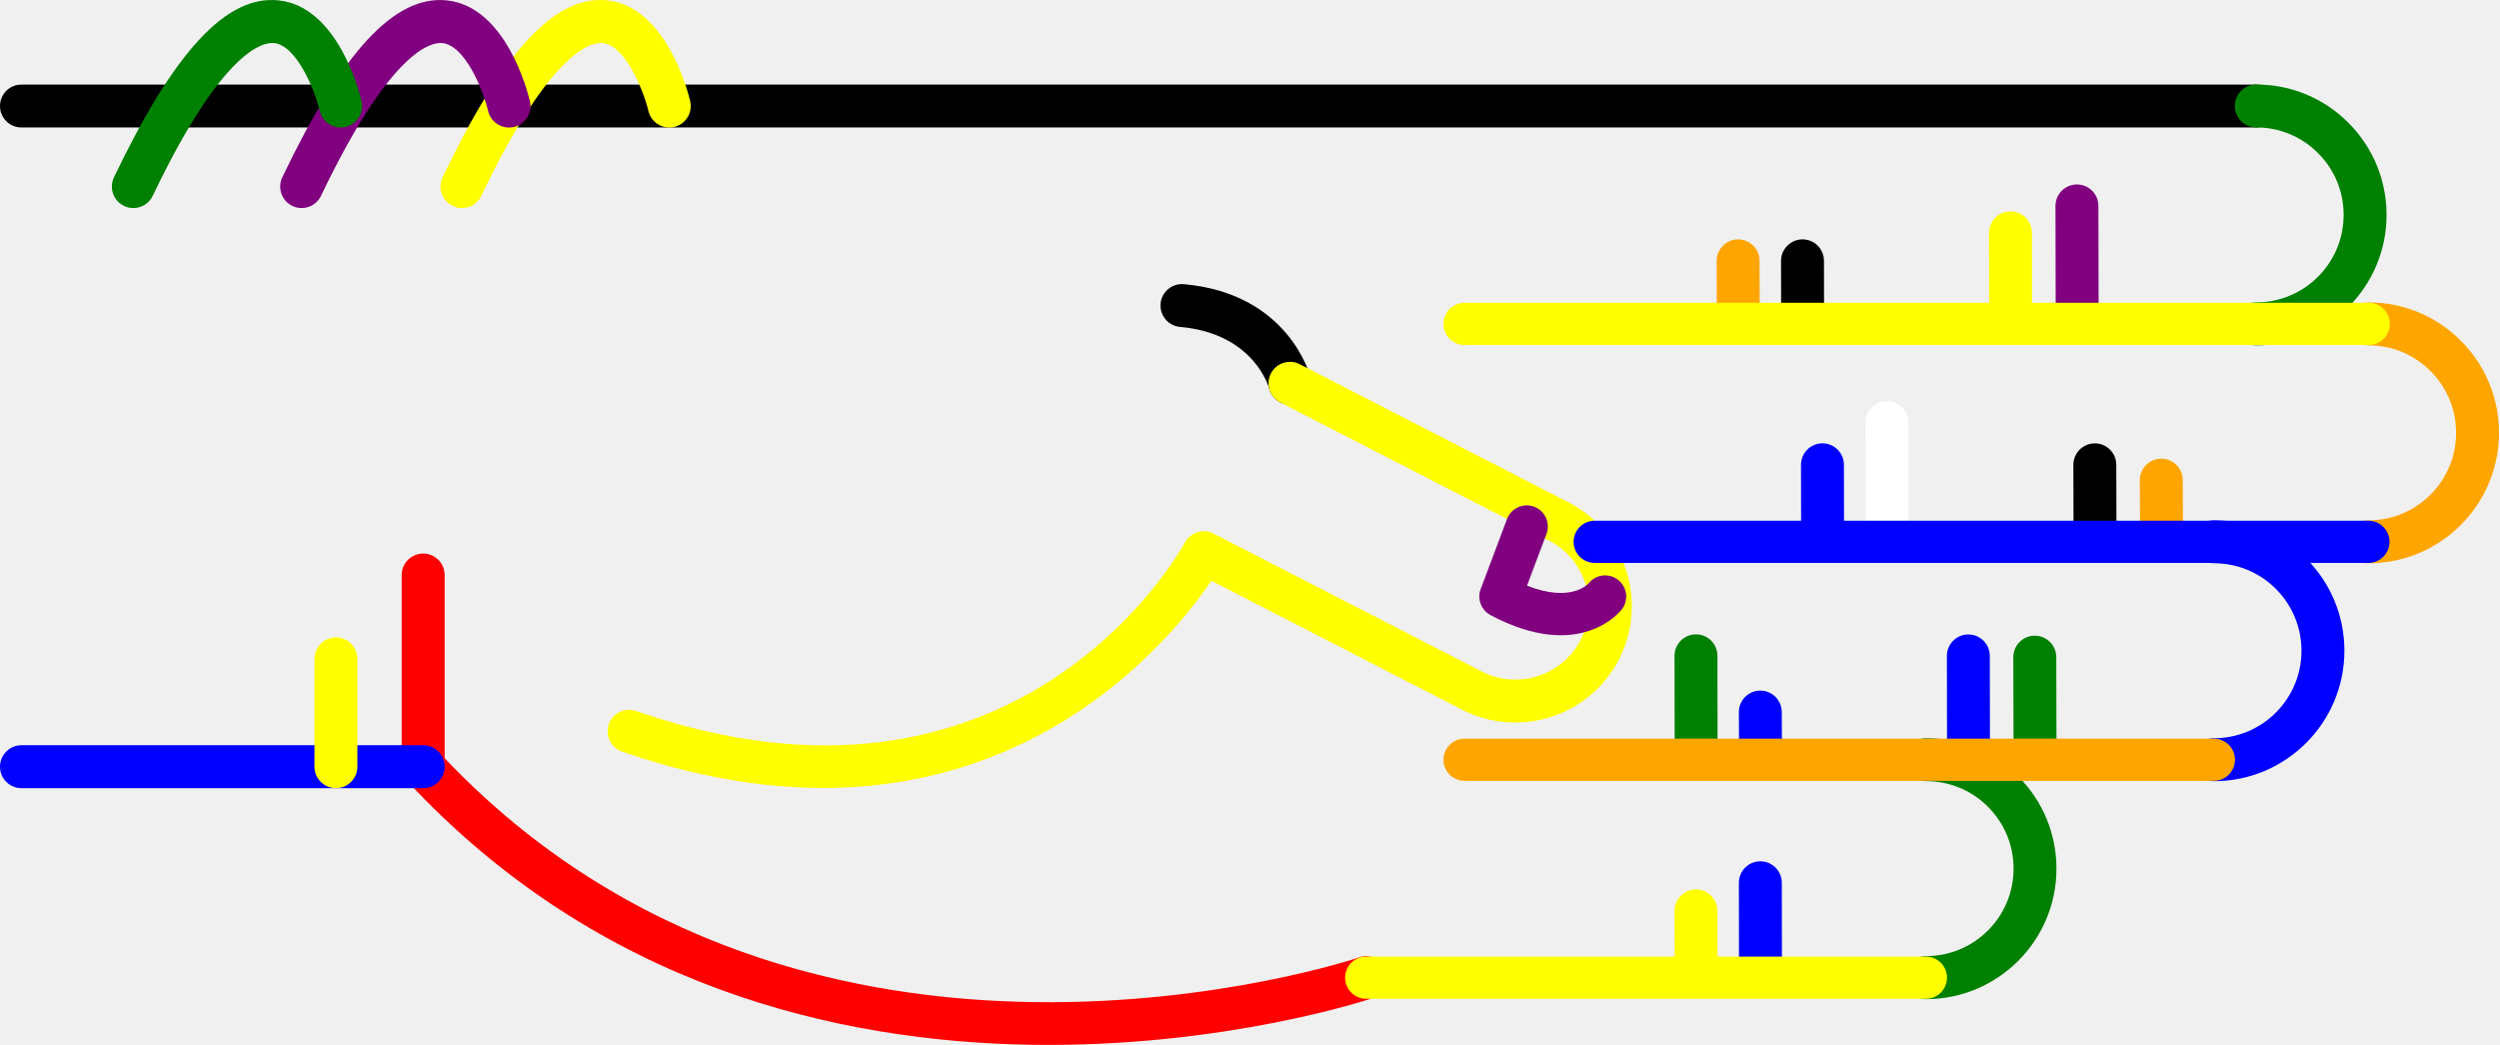
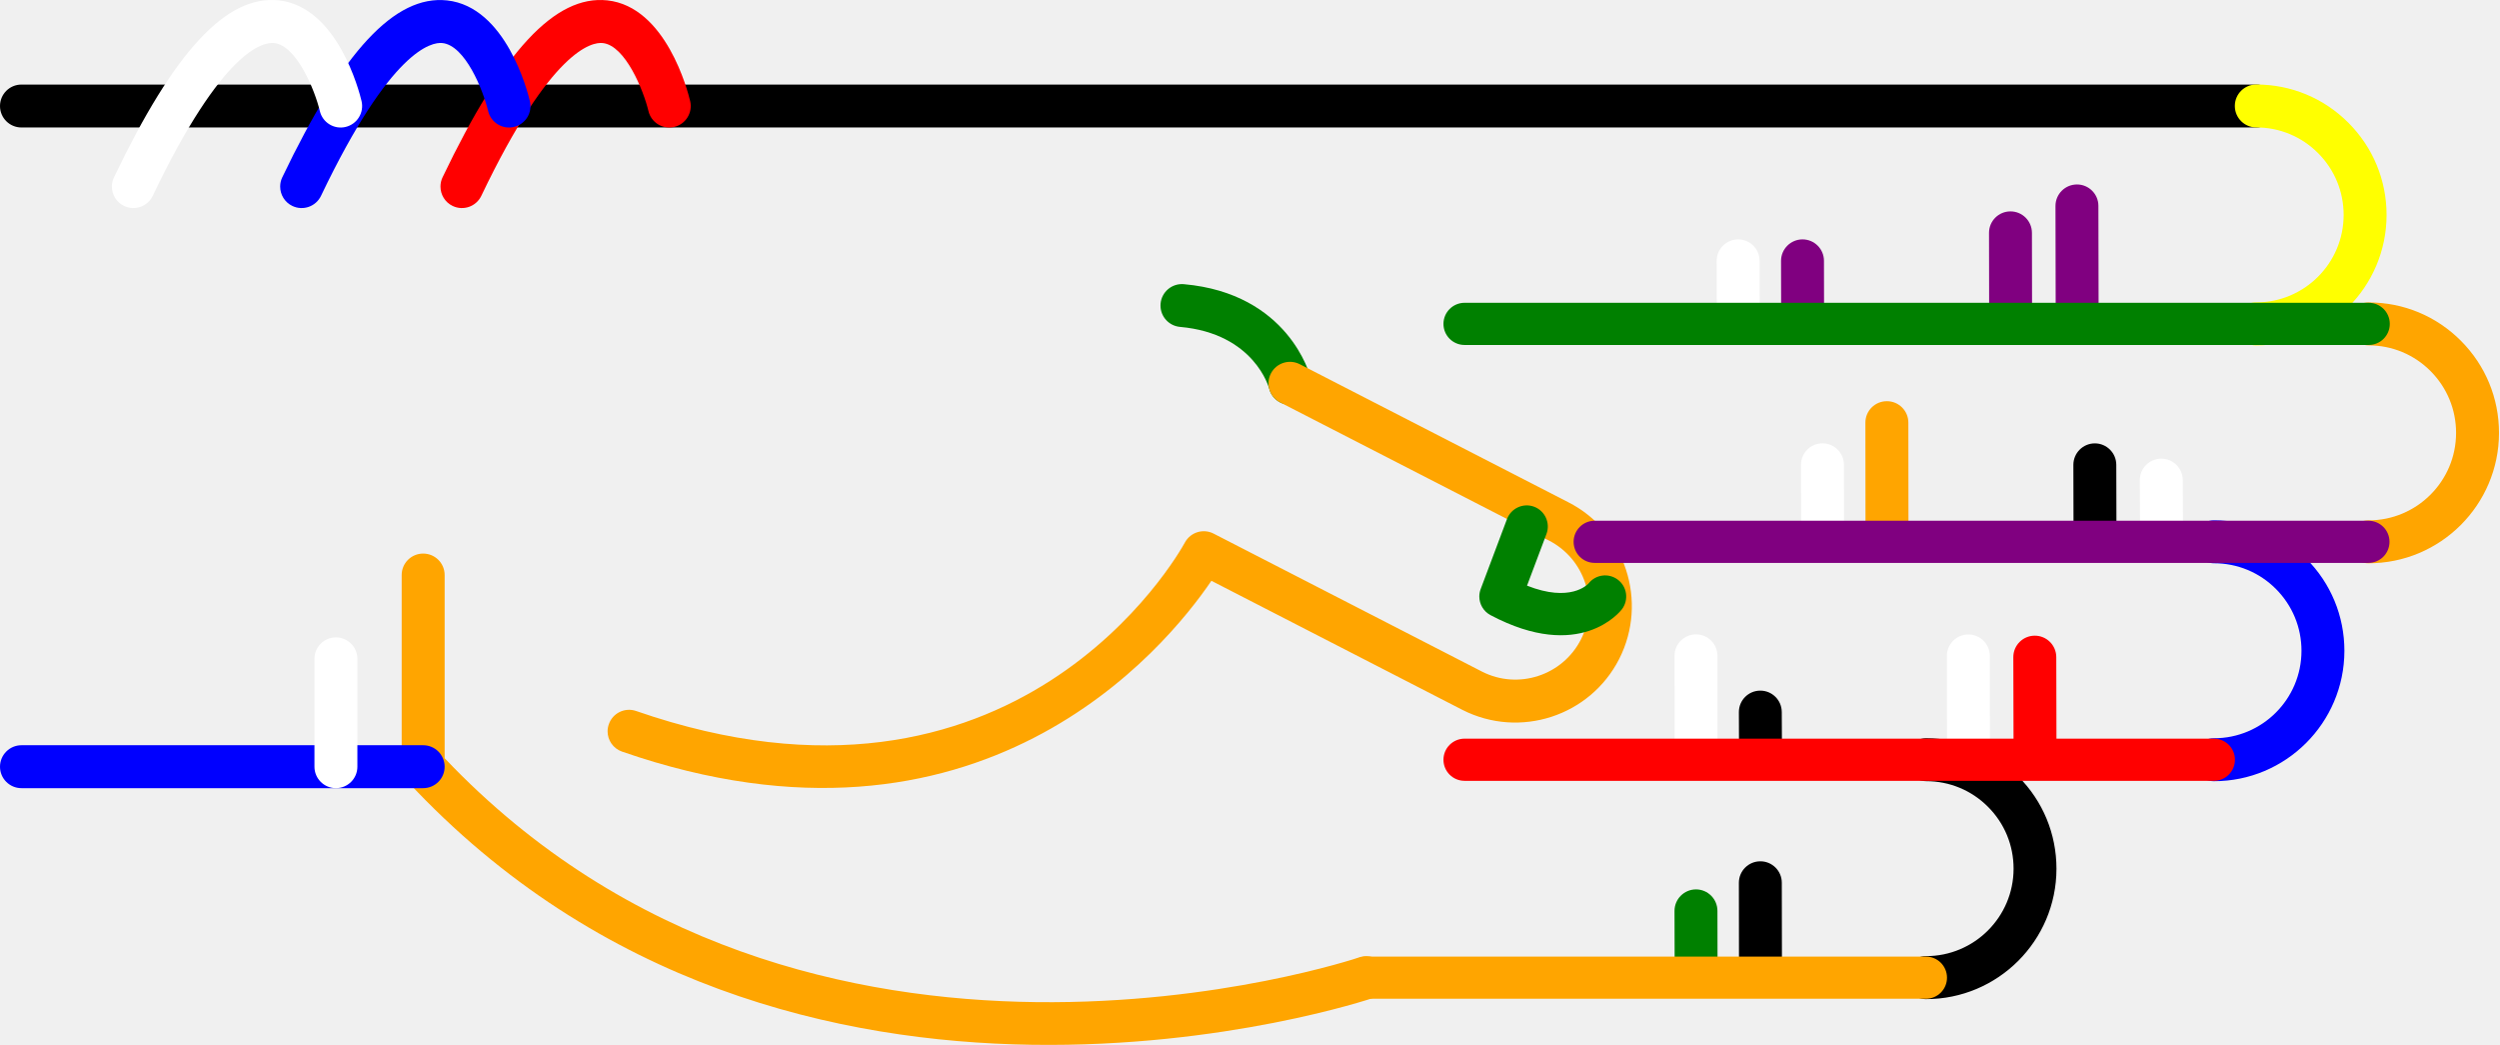
<svg xmlns="http://www.w3.org/2000/svg" version="1.1" x="0px" y="0px" viewBox="0 0 68.876 28.788" enable-background="new 0 0 100 100" xml:space="preserve" id="svg2" width="68.876" height="28.788">
  <defs id="defs70" />
  <g id="g3400" transform="matrix(0,-1,-1,0,95,61.63029)">
-     <path id="path4" d="m 45.789,83.929 -5.282,0 c -0.149,0 -0.293,-0.057 -0.403,-0.159 -11.343,-10.555 -6.022,-26.458 -5.968,-26.617 0.106,-0.308 0.443,-0.471 0.752,-0.366 0.309,0.107 0.473,0.443 0.366,0.752 -0.052,0.151 -5.064,15.182 5.487,25.206 l 5.047,0 c 0.327,0 0.591,0.265 0.591,0.592 0,0.327 -0.264,0.592 -0.59,0.592 z" style="fill:red" />
-     <path id="path6" d="m 53.212,63.015 c -0.303,0 -0.561,-0.232 -0.588,-0.539 -0.183,-2.053 -1.684,-2.452 -1.699,-2.456 -0.317,-0.079 -0.509,-0.4 -0.43,-0.717 0.08,-0.317 0.399,-0.51 0.717,-0.43 0.096,0.023 2.333,0.617 2.589,3.498 0.029,0.326 -0.211,0.613 -0.537,0.642 -0.016,0.001 -0.034,0.002 -0.052,0.002 z" style="fill:black" />
+     <path id="path4" d="m 45.789,83.929 -5.282,0 c -0.149,0 -0.293,-0.057 -0.403,-0.159 -11.343,-10.555 -6.022,-26.458 -5.968,-26.617 0.106,-0.308 0.443,-0.471 0.752,-0.366 0.309,0.107 0.473,0.443 0.366,0.752 -0.052,0.151 -5.064,15.182 5.487,25.206 l 5.047,0 c 0.327,0 0.591,0.265 0.591,0.592 0,0.327 -0.264,0.592 -0.59,0.592 z" style="fill:orange" />
+     <path id="path6" d="m 53.212,63.015 c -0.303,0 -0.561,-0.232 -0.588,-0.539 -0.183,-2.053 -1.684,-2.452 -1.699,-2.456 -0.317,-0.079 -0.509,-0.4 -0.43,-0.717 0.08,-0.317 0.399,-0.51 0.717,-0.43 0.096,0.023 2.333,0.617 2.589,3.498 0.029,0.326 -0.211,0.613 -0.537,0.642 -0.016,0.001 -0.034,0.002 -0.052,0.002 z" style="fill:green" />
    <path id="path8" d="m 58.709,95 c -0.327,0 -0.591,-0.265 -0.591,-0.591 l 0,-61.595 c 0,-0.327 0.265,-0.592 0.591,-0.592 0.326,0 0.591,0.265 0.591,0.592 l 0,61.595 C 59.301,94.735 59.036,95 58.709,95 Z" style="fill:black" />
    <path id="path10" d="m 40.507,95 c -0.326,0 -0.591,-0.265 -0.591,-0.591 l 0,-11.072 c 0,-0.327 0.265,-0.592 0.591,-0.592 0.327,0 0.592,0.265 0.592,0.592 l 0,11.072 c 0,0.326 -0.266,0.591 -0.592,0.591 z" style="fill:blue" />
-     <path id="path12" d="m 43.479,86.333 -2.972,0 c -0.326,0 -0.591,-0.265 -0.591,-0.591 0,-0.327 0.265,-0.592 0.591,-0.592 l 2.972,0 c 0.327,0 0.591,0.265 0.591,0.592 0,0.326 -0.265,0.591 -0.591,0.591 z" style="fill:yellow" />
-     <path id="path14" d="m 56.49,82.86 c -0.221,0 -0.433,-0.124 -0.534,-0.336 -0.141,-0.295 -0.016,-0.648 0.278,-0.789 4.032,-1.927 4.242,-3.049 4.21,-3.347 -0.066,-0.625 -1.314,-1.127 -1.873,-1.26 -0.317,-0.075 -0.514,-0.395 -0.438,-0.712 0.076,-0.317 0.395,-0.513 0.712,-0.438 0.266,0.063 2.603,0.665 2.775,2.285 0.153,1.434 -1.396,2.876 -4.876,4.54 -0.081,0.039 -0.168,0.057 -0.254,0.057 z" style="fill:yellow" />
-     <path id="path16" d="m 56.49,87.278 c -0.221,0 -0.433,-0.124 -0.534,-0.336 -0.141,-0.295 -0.016,-0.648 0.278,-0.789 4.031,-1.927 4.242,-3.048 4.21,-3.346 -0.066,-0.627 -1.291,-1.121 -1.874,-1.261 -0.317,-0.076 -0.513,-0.396 -0.437,-0.713 0.076,-0.317 0.394,-0.514 0.711,-0.437 0.266,0.062 2.603,0.664 2.775,2.285 0.153,1.434 -1.396,2.876 -4.876,4.54 -0.08,0.039 -0.167,0.057 -0.253,0.057 z" style="fill:purple" />
-     <path id="path18" d="m 56.49,91.917 c -0.221,0 -0.433,-0.124 -0.534,-0.337 -0.141,-0.294 -0.016,-0.647 0.278,-0.789 4.032,-1.927 4.242,-3.048 4.21,-3.346 -0.066,-0.626 -1.314,-1.127 -1.873,-1.26 -0.317,-0.075 -0.514,-0.394 -0.438,-0.711 0.076,-0.318 0.395,-0.514 0.712,-0.439 0.266,0.063 2.603,0.664 2.775,2.285 0.153,1.433 -1.396,2.875 -4.876,4.539 -0.081,0.039 -0.168,0.058 -0.254,0.058 z" style="fill:green" />
-     <path id="path20" d="m 41.482,78.254 c -0.245,0 -0.474,-0.154 -0.559,-0.398 -3.417,-9.857 2.855,-14.986 4.706,-16.244 l -3.557,-6.92 c -0.803,-1.581 -0.172,-3.517 1.405,-4.32 1.579,-0.801 3.514,-0.172 4.317,1.405 l 3.802,7.399 c 0.149,0.291 0.035,0.647 -0.256,0.797 -0.291,0.148 -0.647,0.034 -0.796,-0.255 l -3.802,-7.402 c -0.508,-0.998 -1.731,-1.396 -2.728,-0.889 -0.996,0.506 -1.394,1.73 -0.887,2.726 l 3.802,7.398 c 0.147,0.286 0.039,0.637 -0.244,0.791 -0.338,0.185 -8.27,4.663 -4.643,15.126 0.107,0.309 -0.057,0.646 -0.365,0.752 -0.066,0.023 -0.131,0.034 -0.195,0.034 z" style="fill:yellow" />
-     <path id="path22" d="m 45.197,54.228 c -0.21,0 -0.411,-0.114 -0.514,-0.309 -1.308,-2.467 0.102,-3.576 0.162,-3.622 0.256,-0.193 0.62,-0.144 0.814,0.112 0.191,0.252 0.146,0.609 -0.1,0.805 -0.041,0.036 -0.534,0.51 -0.064,1.699 l 1.425,-0.536 c 0.299,-0.113 0.635,0.039 0.749,0.339 0.113,0.3 -0.039,0.635 -0.339,0.749 l -1.928,0.725 c -0.068,0.026 -0.137,0.038 -0.205,0.038 z" style="fill:purple" />
+     <path id="path12" d="m 43.479,86.333 -2.972,0 c -0.326,0 -0.591,-0.265 -0.591,-0.591 0,-0.327 0.265,-0.592 0.591,-0.592 l 2.972,0 c 0.327,0 0.591,0.265 0.591,0.592 0,0.326 -0.265,0.591 -0.591,0.591 z" style="fill:white" />
+     <path id="path14" d="m 56.49,82.86 c -0.221,0 -0.433,-0.124 -0.534,-0.336 -0.141,-0.295 -0.016,-0.648 0.278,-0.789 4.032,-1.927 4.242,-3.049 4.21,-3.347 -0.066,-0.625 -1.314,-1.127 -1.873,-1.26 -0.317,-0.075 -0.514,-0.395 -0.438,-0.712 0.076,-0.317 0.395,-0.513 0.712,-0.438 0.266,0.063 2.603,0.665 2.775,2.285 0.153,1.434 -1.396,2.876 -4.876,4.54 -0.081,0.039 -0.168,0.057 -0.254,0.057 z" style="fill:red" />
+     <path id="path16" d="m 56.49,87.278 c -0.221,0 -0.433,-0.124 -0.534,-0.336 -0.141,-0.295 -0.016,-0.648 0.278,-0.789 4.031,-1.927 4.242,-3.048 4.21,-3.346 -0.066,-0.627 -1.291,-1.121 -1.874,-1.261 -0.317,-0.076 -0.513,-0.396 -0.437,-0.713 0.076,-0.317 0.394,-0.514 0.711,-0.437 0.266,0.062 2.603,0.664 2.775,2.285 0.153,1.434 -1.396,2.876 -4.876,4.54 -0.08,0.039 -0.167,0.057 -0.253,0.057 z" style="fill:blue" />
+     <path id="path18" d="m 56.49,91.917 c -0.221,0 -0.433,-0.124 -0.534,-0.337 -0.141,-0.294 -0.016,-0.647 0.278,-0.789 4.032,-1.927 4.242,-3.048 4.21,-3.346 -0.066,-0.626 -1.314,-1.127 -1.873,-1.26 -0.317,-0.075 -0.514,-0.394 -0.438,-0.711 0.076,-0.318 0.395,-0.514 0.712,-0.439 0.266,0.063 2.603,0.664 2.775,2.285 0.153,1.433 -1.396,2.875 -4.876,4.539 -0.081,0.039 -0.168,0.058 -0.254,0.058 z" style="fill:white" />
+     <path id="path20" d="m 41.482,78.254 c -0.245,0 -0.474,-0.154 -0.559,-0.398 -3.417,-9.857 2.855,-14.986 4.706,-16.244 l -3.557,-6.92 c -0.803,-1.581 -0.172,-3.517 1.405,-4.32 1.579,-0.801 3.514,-0.172 4.317,1.405 l 3.802,7.399 c 0.149,0.291 0.035,0.647 -0.256,0.797 -0.291,0.148 -0.647,0.034 -0.796,-0.255 l -3.802,-7.402 c -0.508,-0.998 -1.731,-1.396 -2.728,-0.889 -0.996,0.506 -1.394,1.73 -0.887,2.726 l 3.802,7.398 c 0.147,0.286 0.039,0.637 -0.244,0.791 -0.338,0.185 -8.27,4.663 -4.643,15.126 0.107,0.309 -0.057,0.646 -0.365,0.752 -0.066,0.023 -0.131,0.034 -0.195,0.034 z" style="fill:orange" />
+     <path id="path22" d="m 45.197,54.228 c -0.21,0 -0.411,-0.114 -0.514,-0.309 -1.308,-2.467 0.102,-3.576 0.162,-3.622 0.256,-0.193 0.62,-0.144 0.814,0.112 0.191,0.252 0.146,0.609 -0.1,0.805 -0.041,0.036 -0.534,0.51 -0.064,1.699 l 1.425,-0.536 c 0.299,-0.113 0.635,0.039 0.749,0.339 0.113,0.3 -0.039,0.635 -0.339,0.749 l -1.928,0.725 c -0.068,0.026 -0.137,0.038 -0.205,0.038 z" style="fill:green" />
    <path id="path24" d="m 46.703,30.314 c -0.326,0 -0.591,-0.265 -0.591,-0.591 -0.003,-1.981 1.607,-3.596 3.588,-3.599 10e-4,0 0.003,0 0.004,0 0.958,0 1.859,0.373 2.538,1.05 0.68,0.678 1.055,1.58 1.056,2.54 0,0.327 -0.264,0.592 -0.591,0.592 l 0,0 c -0.327,0 -0.591,-0.264 -0.592,-0.591 0,-0.644 -0.252,-1.249 -0.708,-1.704 -0.456,-0.454 -1.06,-0.704 -1.703,-0.704 -10e-4,0 -10e-4,0 -0.003,0 -1.329,0.001 -2.409,1.084 -2.407,2.414 0.001,0.327 -0.264,0.592 -0.591,0.593 0,0 0,0 0,0 z" style="fill:orange" />
-     <path id="path26" d="m 52.707,33.413 c -0.326,0 -0.591,-0.265 -0.592,-0.591 -0.003,-1.981 1.607,-3.596 3.589,-3.599 10e-4,0 0.003,0 0.004,0 0.958,0 1.859,0.373 2.538,1.05 0.68,0.678 1.055,1.58 1.056,2.54 0,0.327 -0.264,0.592 -0.591,0.592 0,0 0,0 0,0 -0.327,0 -0.591,-0.264 -0.592,-0.591 0,-0.644 -0.252,-1.249 -0.708,-1.704 -0.455,-0.454 -1.06,-0.704 -1.702,-0.704 -0.001,0 -0.002,0 -0.003,0 -1.329,0.001 -2.409,1.084 -2.407,2.414 -10e-4,0.327 -0.265,0.592 -0.592,0.593 l 0,0 z" style="fill:green" />
+     <path id="path26" d="m 52.707,33.413 c -0.326,0 -0.591,-0.265 -0.592,-0.591 -0.003,-1.981 1.607,-3.596 3.589,-3.599 10e-4,0 0.003,0 0.004,0 0.958,0 1.859,0.373 2.538,1.05 0.68,0.678 1.055,1.58 1.056,2.54 0,0.327 -0.264,0.592 -0.591,0.592 0,0 0,0 0,0 -0.327,0 -0.591,-0.264 -0.592,-0.591 0,-0.644 -0.252,-1.249 -0.708,-1.704 -0.455,-0.454 -1.06,-0.704 -1.702,-0.704 -0.001,0 -0.002,0 -0.003,0 -1.329,0.001 -2.409,1.084 -2.407,2.414 -10e-4,0.327 -0.265,0.592 -0.592,0.593 l 0,0 z" style="fill:yellow" />
    <path id="path28" d="m 40.699,34.575 c -0.327,0 -0.591,-0.265 -0.591,-0.591 -0.003,-1.981 1.607,-3.596 3.588,-3.599 0.001,0 0.003,0 0.004,0 0.958,0 1.859,0.373 2.538,1.05 0.68,0.678 1.055,1.58 1.056,2.54 0.001,0.327 -0.264,0.592 -0.59,0.592 0,0 -10e-4,0 -10e-4,0 -0.326,0 -0.591,-0.265 -0.591,-0.591 -0.001,-0.644 -0.252,-1.249 -0.708,-1.704 -0.456,-0.454 -1.06,-0.704 -1.703,-0.704 -10e-4,0 -0.002,0 -0.003,0 -1.329,10e-4 -2.409,1.084 -2.407,2.414 0,0.327 -0.265,0.592 -0.592,0.593 l 0,0 z" style="fill:blue" />
-     <path id="path30" d="m 34.695,42.51 c -0.326,0 -0.591,-0.265 -0.591,-0.591 -0.002,-1.981 1.607,-3.595 3.589,-3.598 0.001,0 0.003,0 0.004,0 0.958,0 1.859,0.373 2.538,1.049 0.68,0.678 1.055,1.58 1.056,2.54 0,0.327 -0.264,0.592 -0.59,0.592 l -10e-4,0 c -0.327,0 -0.591,-0.265 -0.591,-0.591 -0.001,-0.644 -0.252,-1.25 -0.708,-1.704 -0.455,-0.455 -1.06,-0.704 -1.703,-0.704 0,0 -10e-4,0 -0.002,0 -1.329,10e-4 -2.409,1.084 -2.407,2.414 -0.001,0.327 -0.266,0.593 -0.594,0.593 l 0,0 z" style="fill:green" />
+     <path id="path30" d="m 34.695,42.51 c -0.326,0 -0.591,-0.265 -0.591,-0.591 -0.002,-1.981 1.607,-3.595 3.589,-3.598 0.001,0 0.003,0 0.004,0 0.958,0 1.859,0.373 2.538,1.049 0.68,0.678 1.055,1.58 1.056,2.54 0,0.327 -0.264,0.592 -0.59,0.592 l -10e-4,0 c -0.327,0 -0.591,-0.265 -0.591,-0.591 -0.001,-0.644 -0.252,-1.25 -0.708,-1.704 -0.455,-0.455 -1.06,-0.704 -1.703,-0.704 0,0 -10e-4,0 -0.002,0 -1.329,10e-4 -2.409,1.084 -2.407,2.414 -0.001,0.327 -0.266,0.593 -0.594,0.593 l 0,0 z" style="fill:black" />
    <path id="path32" d="m 55.957,38.348 c -10e-4,0 -10e-4,0 0,0 l -3.131,-0.006 c -0.327,-10e-4 -0.591,-0.266 -0.59,-0.593 0,-0.326 0.265,-0.59 0.591,-0.59 0,0 0.001,0 0.001,0 l 3.13,0.006 c 0.327,0 0.591,0.266 0.59,0.592 -0.001,0.326 -0.265,0.591 -0.591,0.591 z" style="fill:purple" />
-     <path id="path34" d="m 55.215,40.18 c 0,0 -0.001,0 0,0 l -2.474,-0.004 c -0.327,0 -0.591,-0.266 -0.59,-0.593 0,-0.326 0.265,-0.59 0.591,-0.59 0,0 0,0 0.001,0 l 2.473,0.004 c 0.327,10e-4 0.591,0.266 0.59,0.593 0,0.325 -0.264,0.59 -0.591,0.59 z" style="fill:yellow" />
-     <path id="path36" d="m 54.443,45.912 -10e-4,0 -1.565,-0.003 c -0.327,-10e-4 -0.591,-0.267 -0.59,-0.593 10e-4,-0.326 0.266,-0.59 0.592,-0.59 0,0 0,0 0.001,0 l 1.565,0.003 c 0.327,0 0.59,0.266 0.59,0.592 -10e-4,0.326 -0.266,0.591 -0.592,0.591 z" style="fill:black" />
-     <path id="path38" d="m 54.443,47.686 -10e-4,0 -1.565,-0.003 c -0.327,0 -0.591,-0.267 -0.59,-0.593 10e-4,-0.326 0.266,-0.59 0.592,-0.59 0,0 0,0 0.001,0 l 1.565,0.003 c 0.327,0 0.59,0.266 0.59,0.592 -10e-4,0.327 -0.266,0.591 -0.592,0.591 z" style="fill:orange" />
-     <path id="path40" d="m 43.526,39.51 -0.001,0 -2.356,-0.006 c -0.327,-10e-4 -0.59,-0.266 -0.59,-0.593 10e-4,-0.326 0.265,-0.59 0.591,-0.59 0,0 10e-4,0 10e-4,0 l 2.356,0.005 c 0.327,10e-4 0.591,0.267 0.59,0.593 0,0.327 -0.265,0.591 -0.591,0.591 z" style="fill:green" />
-     <path id="path42" d="m 43.559,41.341 c 0,0 0,0 0,0 l -2.474,-0.004 c -0.327,0 -0.591,-0.266 -0.59,-0.593 0,-0.326 0.265,-0.59 0.591,-0.59 0,0 0,0 0.001,0 l 2.473,0.004 c 0.327,10e-4 0.591,0.266 0.59,0.593 0,0.326 -0.265,0.59 -0.591,0.59 z" style="fill:blue" />
-     <path id="path44" d="m 42.012,47.074 c 0,0 -10e-4,0 -0.002,0 l -0.791,-0.003 c -0.327,-0.002 -0.59,-0.268 -0.589,-0.594 10e-4,-0.326 0.266,-0.589 0.591,-0.589 0,0 0.001,0 0.002,0 l 0.791,0.004 c 0.327,10e-4 0.591,0.267 0.589,0.594 -0.001,0.325 -0.265,0.588 -0.591,0.588 z" style="fill:blue" />
-     <path id="path46" d="m 43.562,48.848 c 0,0 -10e-4,0 -10e-4,0 l -2.339,-0.004 c -0.327,0 -0.591,-0.266 -0.59,-0.592 0,-0.326 0.265,-0.59 0.591,-0.59 l 0,0 2.34,0.003 c 0.327,10e-4 0.591,0.266 0.59,0.593 -10e-4,0.325 -0.265,0.59 -0.591,0.59 z" style="fill:green" />
-     <path id="path48" d="m 37.31,47.074 c 0,0 0,0 0,0 l -2.341,-0.003 c -0.327,-10e-4 -0.591,-0.266 -0.591,-0.593 10e-4,-0.326 0.266,-0.591 0.592,-0.591 l 10e-4,0 2.34,0.004 c 0.326,0 0.591,0.266 0.59,0.592 0,0.326 -0.265,0.591 -0.591,0.591 z" style="fill:blue" />
-     <path id="path50" d="m 36.535,48.848 c 0,0 0,0 0,0 l -1.566,-0.004 c -0.327,0 -0.591,-0.266 -0.59,-0.592 0.001,-0.327 0.266,-0.59 0.592,-0.59 0,0 0,0 0.001,0 l 1.565,0.003 c 0.327,10e-4 0.591,0.267 0.59,0.593 -0.001,0.325 -0.266,0.59 -0.592,0.59 z" style="fill:yellow" />
-     <path id="path52" d="m 48.402,36.024 c 0,0 -10e-4,0 -0.002,0 l -1.194,-0.006 c -0.327,-10e-4 -0.59,-0.268 -0.588,-0.594 10e-4,-0.326 0.266,-0.589 0.591,-0.589 10e-4,0 0.002,0 0.002,0 l 1.194,0.005 c 0.327,0.002 0.59,0.268 0.589,0.594 -0.002,0.327 -0.266,0.59 -0.592,0.59 z" style="fill:orange" />
+     <path id="path34" d="m 55.215,40.18 c 0,0 -0.001,0 0,0 l -2.474,-0.004 c -0.327,0 -0.591,-0.266 -0.59,-0.593 0,-0.326 0.265,-0.59 0.591,-0.59 0,0 0,0 0.001,0 l 2.473,0.004 c 0.327,10e-4 0.591,0.266 0.59,0.593 0,0.325 -0.264,0.59 -0.591,0.59 z" style="fill:purple" />
+     <path id="path36" d="m 54.443,45.912 -10e-4,0 -1.565,-0.003 c -0.327,-10e-4 -0.591,-0.267 -0.59,-0.593 10e-4,-0.326 0.266,-0.59 0.592,-0.59 0,0 0,0 0.001,0 l 1.565,0.003 c 0.327,0 0.59,0.266 0.59,0.592 -10e-4,0.326 -0.266,0.591 -0.592,0.591 z" style="fill:purple" />
+     <path id="path38" d="m 54.443,47.686 -10e-4,0 -1.565,-0.003 c -0.327,0 -0.591,-0.267 -0.59,-0.593 10e-4,-0.326 0.266,-0.59 0.592,-0.59 0,0 0,0 0.001,0 l 1.565,0.003 c 0.327,0 0.59,0.266 0.59,0.592 -10e-4,0.327 -0.266,0.591 -0.592,0.591 z" style="fill:white" />
+     <path id="path40" d="m 43.526,39.51 -0.001,0 -2.356,-0.006 c -0.327,-10e-4 -0.59,-0.266 -0.59,-0.593 10e-4,-0.326 0.265,-0.59 0.591,-0.59 0,0 10e-4,0 10e-4,0 l 2.356,0.005 c 0.327,10e-4 0.591,0.267 0.59,0.593 0,0.327 -0.265,0.591 -0.591,0.591 z" style="fill:red" />
+     <path id="path42" d="m 43.559,41.341 c 0,0 0,0 0,0 l -2.474,-0.004 c -0.327,0 -0.591,-0.266 -0.59,-0.593 0,-0.326 0.265,-0.59 0.591,-0.59 0,0 0,0 0.001,0 l 2.473,0.004 c 0.327,10e-4 0.591,0.266 0.59,0.593 0,0.326 -0.265,0.59 -0.591,0.59 z" style="fill:white" />
+     <path id="path44" d="m 42.012,47.074 c 0,0 -10e-4,0 -0.002,0 l -0.791,-0.003 c -0.327,-0.002 -0.59,-0.268 -0.589,-0.594 10e-4,-0.326 0.266,-0.589 0.591,-0.589 0,0 0.001,0 0.002,0 l 0.791,0.004 c 0.327,10e-4 0.591,0.267 0.589,0.594 -0.001,0.325 -0.265,0.588 -0.591,0.588 z" style="fill:black" />
+     <path id="path46" d="m 43.562,48.848 c 0,0 -10e-4,0 -10e-4,0 l -2.339,-0.004 c -0.327,0 -0.591,-0.266 -0.59,-0.592 0,-0.326 0.265,-0.59 0.591,-0.59 l 0,0 2.34,0.003 c 0.327,10e-4 0.591,0.266 0.59,0.593 -10e-4,0.325 -0.265,0.59 -0.591,0.59 z" style="fill:white" />
+     <path id="path48" d="m 37.31,47.074 c 0,0 0,0 0,0 l -2.341,-0.003 c -0.327,-10e-4 -0.591,-0.266 -0.591,-0.593 10e-4,-0.326 0.266,-0.591 0.592,-0.591 l 10e-4,0 2.34,0.004 c 0.326,0 0.591,0.266 0.59,0.592 0,0.326 -0.265,0.591 -0.591,0.591 z" style="fill:black" />
+     <path id="path50" d="m 36.535,48.848 c 0,0 0,0 0,0 l -1.566,-0.004 c -0.327,0 -0.591,-0.266 -0.59,-0.592 0.001,-0.327 0.266,-0.59 0.592,-0.59 0,0 0,0 0.001,0 l 1.565,0.003 c 0.327,10e-4 0.591,0.267 0.59,0.593 -0.001,0.325 -0.266,0.59 -0.592,0.59 z" style="fill:green" />
+     <path id="path52" d="m 48.402,36.024 c 0,0 -10e-4,0 -0.002,0 l -1.194,-0.006 c -0.327,-10e-4 -0.59,-0.268 -0.588,-0.594 10e-4,-0.326 0.266,-0.589 0.591,-0.589 10e-4,0 0.002,0 0.002,0 l 1.194,0.005 c 0.327,0.002 0.59,0.268 0.589,0.594 -0.002,0.327 -0.266,0.59 -0.592,0.59 z" style="fill:white" />
    <path id="path54" d="m 48.823,37.855 -10e-4,0 -1.698,-0.004 c -0.327,-10e-4 -0.591,-0.267 -0.59,-0.593 0,-0.326 0.265,-0.59 0.591,-0.59 0,0 10e-4,0 0.002,0 l 1.698,0.004 c 0.327,0.001 0.591,0.267 0.59,0.593 -10e-4,0.326 -0.266,0.59 -0.592,0.59 z" style="fill:black" />
-     <path id="path56" d="m 49.987,43.587 c 0,0 -0.001,0 0,0 l -2.729,-0.003 c -0.326,0 -0.59,-0.266 -0.59,-0.593 0,-0.326 0.265,-0.591 0.591,-0.591 0,0 0,0 0,0 l 2.728,0.003 c 0.327,0 0.591,0.266 0.59,0.592 0.001,0.328 -0.264,0.592 -0.59,0.592 z" style="fill:white" />
-     <path id="path58" d="m 48.825,45.362 -0.001,0 -1.565,-0.003 c -0.327,0 -0.591,-0.266 -0.59,-0.593 0.001,-0.326 0.266,-0.59 0.591,-0.59 0,0 0,0 0,0 l 1.566,0.003 c 0.326,0 0.591,0.266 0.59,0.593 0,0.326 -0.265,0.59 -0.591,0.59 z" style="fill:blue" />
-     <path id="path60" d="m 34.695,57.927 c -0.321,0 -0.581,-0.26 -0.581,-0.581 l 0,-15.427 c 0,-0.321 0.26,-0.581 0.581,-0.581 0.321,0 0.581,0.26 0.581,0.581 l 0,15.427 c 0,0.321 -0.259,0.581 -0.581,0.581 z" style="fill:yellow" />
-     <path id="path62" d="m 40.699,55.216 c -0.321,0 -0.581,-0.26 -0.581,-0.581 l 0,-20.652 c 0,-0.321 0.26,-0.581 0.581,-0.581 0.321,0 0.581,0.26 0.581,0.581 l 0,20.651 c 0,0.322 -0.26,0.582 -0.581,0.582 z" style="fill:orange" />
-     <path id="path64" d="m 46.703,51.629 c -0.321,0 -0.581,-0.26 -0.581,-0.581 l 0,-21.325 c 0,-0.321 0.26,-0.581 0.581,-0.581 0.321,0 0.581,0.26 0.581,0.581 l 0,21.325 c 0,0.321 -0.261,0.581 -0.581,0.581 z" style="fill:blue" />
-     <path id="path66" d="m 52.707,55.216 c -0.321,0 -0.581,-0.26 -0.581,-0.581 l 0,-24.92 c 0,-0.321 0.26,-0.581 0.581,-0.581 0.321,0 0.581,0.26 0.581,0.581 l 0,24.919 c 0,0.322 -0.261,0.582 -0.581,0.582 z" style="fill:yellow" />
+     <path id="path56" d="m 49.987,43.587 c 0,0 -0.001,0 0,0 l -2.729,-0.003 c -0.326,0 -0.59,-0.266 -0.59,-0.593 0,-0.326 0.265,-0.591 0.591,-0.591 0,0 0,0 0,0 l 2.728,0.003 c 0.327,0 0.591,0.266 0.59,0.592 0.001,0.328 -0.264,0.592 -0.59,0.592 z" style="fill:orange" />
+     <path id="path58" d="m 48.825,45.362 -0.001,0 -1.565,-0.003 c -0.327,0 -0.591,-0.266 -0.59,-0.593 0.001,-0.326 0.266,-0.59 0.591,-0.59 0,0 0,0 0,0 l 1.566,0.003 c 0.326,0 0.591,0.266 0.59,0.593 0,0.326 -0.265,0.59 -0.591,0.59 z" style="fill:white" />
+     <path id="path60" d="m 34.695,57.927 c -0.321,0 -0.581,-0.26 -0.581,-0.581 l 0,-15.427 c 0,-0.321 0.26,-0.581 0.581,-0.581 0.321,0 0.581,0.26 0.581,0.581 l 0,15.427 c 0,0.321 -0.259,0.581 -0.581,0.581 z" style="fill:orange" />
+     <path id="path62" d="m 40.699,55.216 c -0.321,0 -0.581,-0.26 -0.581,-0.581 l 0,-20.652 c 0,-0.321 0.26,-0.581 0.581,-0.581 0.321,0 0.581,0.26 0.581,0.581 l 0,20.651 c 0,0.322 -0.26,0.582 -0.581,0.582 z" style="fill:red" />
+     <path id="path64" d="m 46.703,51.629 c -0.321,0 -0.581,-0.26 -0.581,-0.581 l 0,-21.325 c 0,-0.321 0.26,-0.581 0.581,-0.581 0.321,0 0.581,0.26 0.581,0.581 l 0,21.325 c 0,0.321 -0.261,0.581 -0.581,0.581 z" style="fill:purple" />
+     <path id="path66" d="m 52.707,55.216 c -0.321,0 -0.581,-0.26 -0.581,-0.581 l 0,-24.92 c 0,-0.321 0.26,-0.581 0.581,-0.581 0.321,0 0.581,0.26 0.581,0.581 l 0,24.919 c 0,0.322 -0.261,0.582 -0.581,0.582 z" style="fill:green" />
  </g>
</svg>
